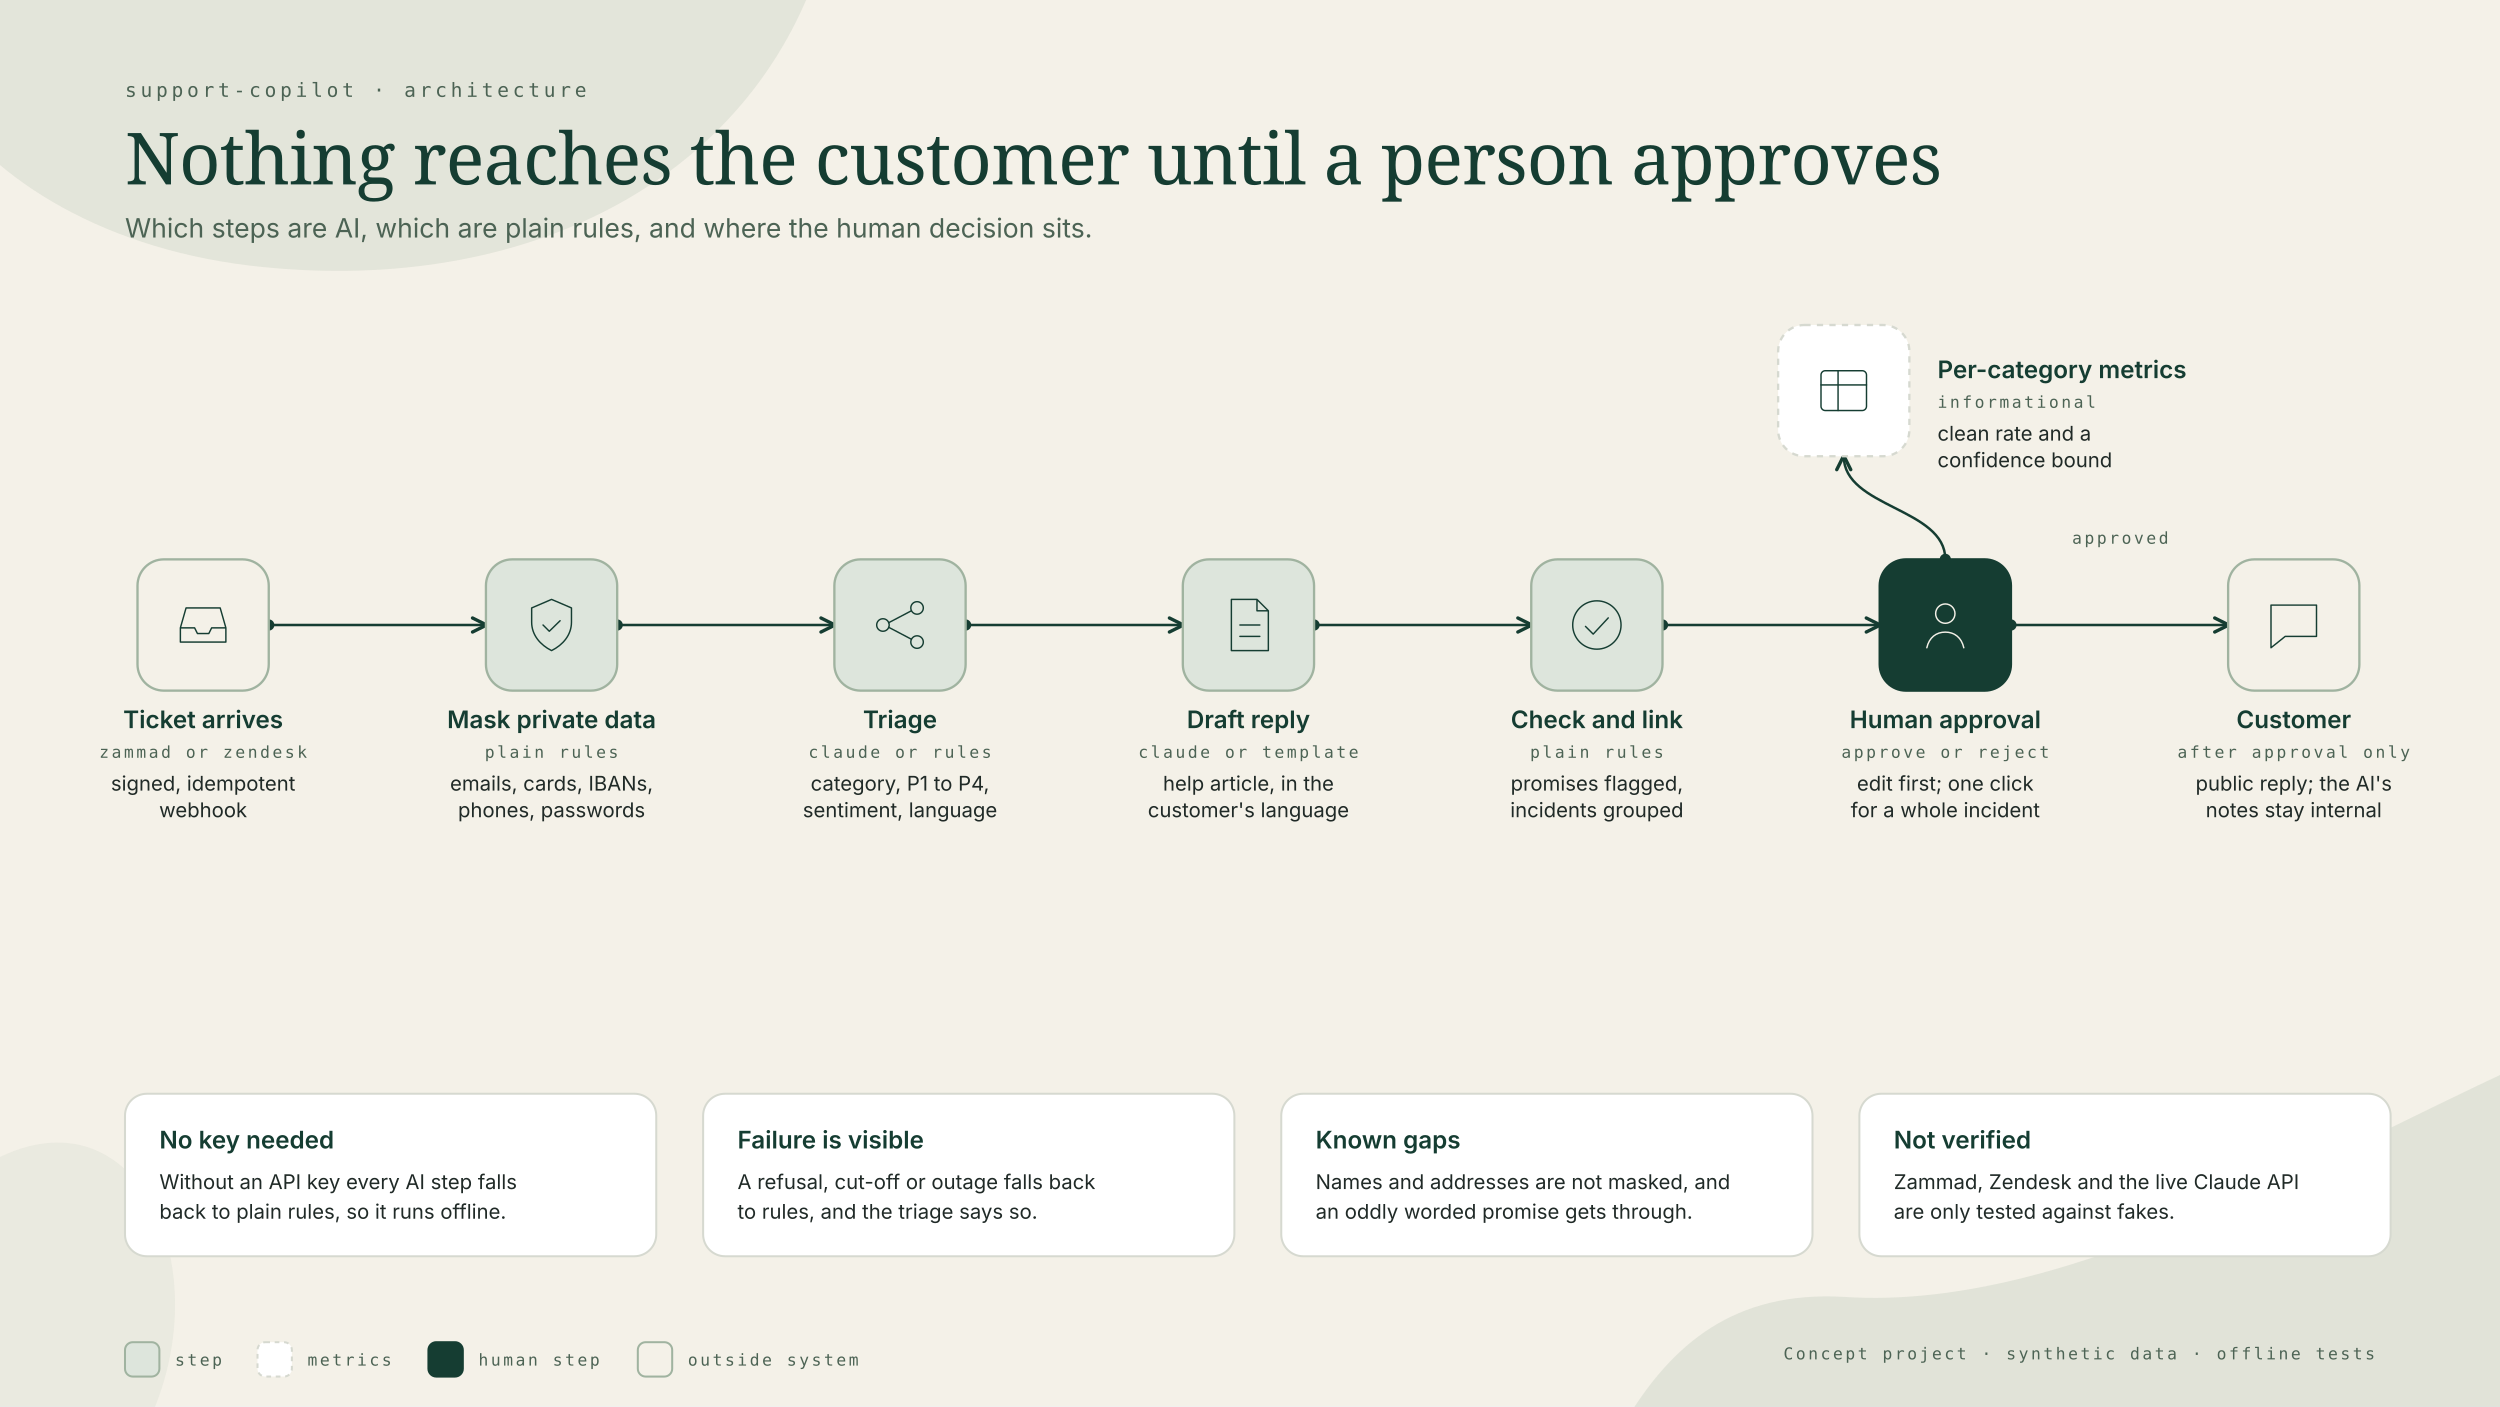
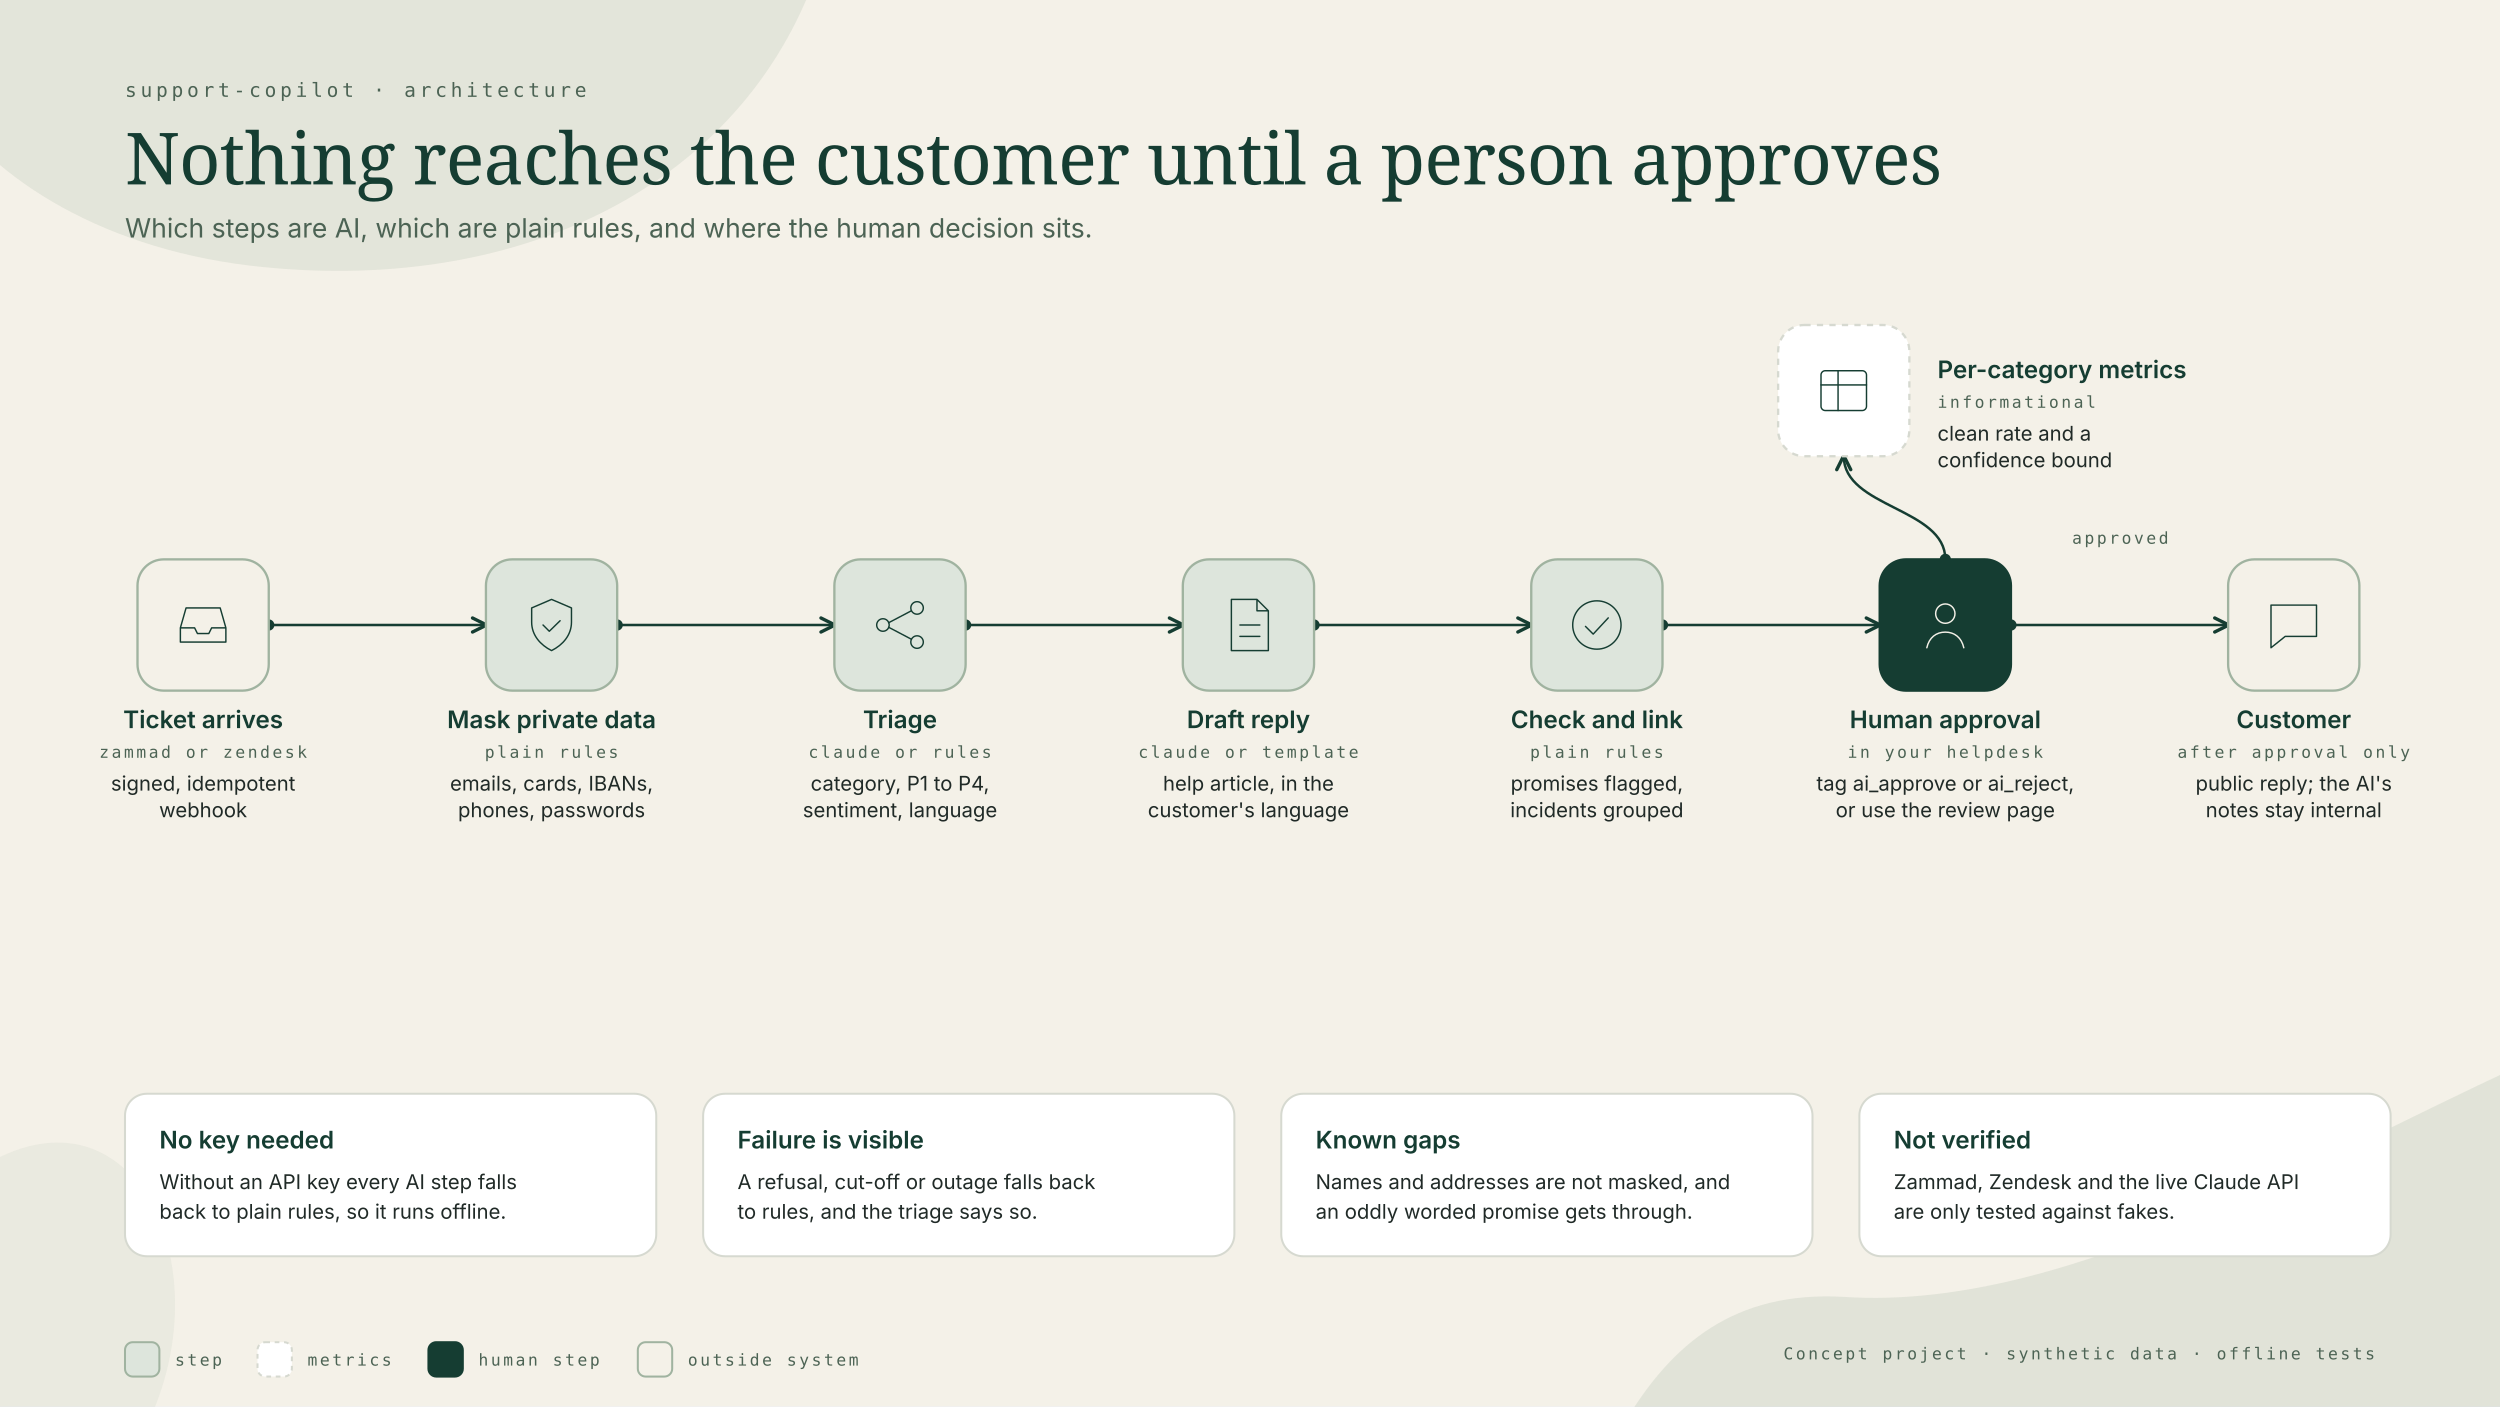
<svg xmlns="http://www.w3.org/2000/svg" viewBox="0 0 1600 900" width="1600" height="900" role="img" aria-label="Nothing reaches the customer until a person approves">
  <defs>
    <style>.title{font:400 46px 'DM Serif Display', Georgia, serif;fill:#153D32;letter-spacing:-.5px}.eyebrow{font:500 12.5px 'JetBrains Mono', monospace;fill:#4C6354;letter-spacing:2.4px;text-transform:uppercase}.sub{font:400 17px Inter, 'DM Sans', sans-serif;fill:#4C6354}.label{font:600 15.5px Inter, 'DM Sans', sans-serif;fill:#153D32}.chip{font:500 15px Inter, 'DM Sans', sans-serif;fill:#153D32}.tag{font:500 10.5px 'JetBrains Mono', monospace;fill:#4C6354;letter-spacing:1.6px;text-transform:uppercase}.note{font:400 13px Inter, 'DM Sans', sans-serif;fill:#202A27}.lane{font:500 11.5px 'JetBrains Mono', monospace;fill:#153D32;letter-spacing:2.2px;text-transform:uppercase}</style>
    <marker id="ah" viewBox="0 0 10 10" refX="8.2" refY="5" markerWidth="8" markerHeight="8" orient="auto">
      <path d="M1.5 1.5 8.5 5 1.5 8.5" fill="none" stroke="#153D32" stroke-width="1.7" stroke-linecap="round" stroke-linejoin="round" />
    </marker>
  </defs>
  <rect width="1600" height="900" fill="#F4F1E8" />
  <path d="M-40 -10 L520 -10 C470 120 330 190 160 170 C60 158 -10 110 -40 60 Z" fill="#A0B3A0" opacity=".20" />
  <path d="M1040 910 L1640 910 L1640 670 C1500 730 1330 840 1180 830 C1110 826 1070 860 1040 910 Z" fill="#A0B3A0" opacity=".22" />
  <path d="M-30 760 C80 670 150 810 90 920 L-30 920 Z" fill="#A0B3A0" opacity=".12" />
  <text x="80" y="62" class="eyebrow">support-copilot · architecture</text>
  <text x="80" y="118" class="title">Nothing reaches the customer until a person approves</text>
  <text x="80" y="152" class="sub">Which steps are AI, which are plain rules, and where the human decision sits.</text>
  <g>
    <path d="M1245 358.0 C1245 325.0 1180 325.0 1180 292.0" fill="none" stroke="#153D32" stroke-width="1.6" stroke-linecap="round" marker-end="url(#ah)" />
    <circle cx="1245" cy="358.0" r="3.6" fill="#153D32" />
  </g>
  <g>
    <path d="M1287.0 400 C1356.5 400 1356.5 400 1426.0 400" fill="none" stroke="#153D32" stroke-width="1.6" stroke-linecap="round" marker-end="url(#ah)" />
    <circle cx="1287.0" cy="400" r="3.6" fill="#153D32" />
  </g>
  <g>
    <path d="M1064.0 400 C1133.5 400 1133.5 400 1203.0 400" fill="none" stroke="#153D32" stroke-width="1.6" stroke-linecap="round" marker-end="url(#ah)" />
    <circle cx="1064.0" cy="400" r="3.6" fill="#153D32" />
  </g>
  <g>
    <path d="M841.0 400 C910.5 400 910.5 400 980.0 400" fill="none" stroke="#153D32" stroke-width="1.6" stroke-linecap="round" marker-end="url(#ah)" />
    <circle cx="841.0" cy="400" r="3.6" fill="#153D32" />
  </g>
  <g>
    <path d="M618.0 400 C687.5 400 687.5 400 757.0 400" fill="none" stroke="#153D32" stroke-width="1.6" stroke-linecap="round" marker-end="url(#ah)" />
    <circle cx="618.0" cy="400" r="3.6" fill="#153D32" />
  </g>
  <g>
    <path d="M395.0 400 C464.5 400 464.5 400 534.0 400" fill="none" stroke="#153D32" stroke-width="1.6" stroke-linecap="round" marker-end="url(#ah)" />
    <circle cx="395.0" cy="400" r="3.6" fill="#153D32" />
  </g>
  <g>
    <path d="M172.0 400 C241.5 400 241.5 400 311.0 400" fill="none" stroke="#153D32" stroke-width="1.6" stroke-linecap="round" marker-end="url(#ah)" />
    <circle cx="172.0" cy="400" r="3.6" fill="#153D32" />
  </g>
  <g>
    <rect x="88.0" y="358.0" width="84" height="84" rx="16.8" fill="#F4F1E8" stroke="#A0B3A0" stroke-width="1.5" />
    <g transform="translate(108.16 378.16) scale(1.82)" fill="none" stroke="#153D32" stroke-width="0.51" stroke-linecap="round" stroke-linejoin="round">
      <path d="M4 13l2-7h12l2 7v5H4zM4 13h5l1 2h4l1-2h5" />
    </g>
    <text x="130" y="466.0" text-anchor="middle" class="label">Ticket arrives</text>
    <text x="130" y="485.0" text-anchor="middle" class="tag">zammad or zendesk</text>
    <text x="130" y="506.0" text-anchor="middle" class="note">signed, idempotent</text>
    <text x="130" y="523.0" text-anchor="middle" class="note">webhook</text>
  </g>
  <g>
    <rect x="311.0" y="358.0" width="84" height="84" rx="16.8" fill="#DDE5DC" stroke="#A0B3A0" stroke-width="1.5" />
    <g transform="translate(331.16 378.16) scale(1.82)" fill="none" stroke="#153D32" stroke-width="0.51" stroke-linecap="round" stroke-linejoin="round">
      <path d="M12 3l7 3v5c0 4.5-3 8-7 10-4-2-7-5.5-7-10V6z" />
      <path d="M9 12l2.2 2.2L15 10.5" />
    </g>
    <text x="353" y="466.0" text-anchor="middle" class="label">Mask private data</text>
    <text x="353" y="485.0" text-anchor="middle" class="tag">plain rules</text>
    <text x="353" y="506.0" text-anchor="middle" class="note">emails, cards, IBANs,</text>
    <text x="353" y="523.0" text-anchor="middle" class="note">phones, passwords</text>
  </g>
  <g>
    <rect x="534.0" y="358.0" width="84" height="84" rx="16.8" fill="#DDE5DC" stroke="#A0B3A0" stroke-width="1.5" />
    <g transform="translate(554.16 378.16) scale(1.82)" fill="none" stroke="#153D32" stroke-width="0.51" stroke-linecap="round" stroke-linejoin="round">
      <circle cx="6" cy="12" r="2.2" />
      <circle cx="18" cy="6" r="2.2" />
      <circle cx="18" cy="18" r="2.2" />
      <path d="M8 11.2 16 7M8 12.8 16 17" />
    </g>
    <text x="576" y="466.0" text-anchor="middle" class="label">Triage</text>
    <text x="576" y="485.0" text-anchor="middle" class="tag">claude or rules</text>
    <text x="576" y="506.0" text-anchor="middle" class="note">category, P1 to P4,</text>
    <text x="576" y="523.0" text-anchor="middle" class="note">sentiment, language</text>
  </g>
  <g>
    <rect x="757.0" y="358.0" width="84" height="84" rx="16.8" fill="#DDE5DC" stroke="#A0B3A0" stroke-width="1.5" />
    <g transform="translate(777.16 378.16) scale(1.82)" fill="none" stroke="#153D32" stroke-width="0.51" stroke-linecap="round" stroke-linejoin="round">
      <path d="M6 3h9l4 4v14H6zM15 3v4h4M9 12h7M9 16h7" />
    </g>
    <text x="799" y="466.0" text-anchor="middle" class="label">Draft reply</text>
    <text x="799" y="485.0" text-anchor="middle" class="tag">claude or template</text>
    <text x="799" y="506.0" text-anchor="middle" class="note">help article, in the</text>
    <text x="799" y="523.0" text-anchor="middle" class="note">customer's language</text>
  </g>
  <g>
    <rect x="980.0" y="358.0" width="84" height="84" rx="16.8" fill="#DDE5DC" stroke="#A0B3A0" stroke-width="1.5" />
    <g transform="translate(1000.16 378.16) scale(1.82)" fill="none" stroke="#153D32" stroke-width="0.51" stroke-linecap="round" stroke-linejoin="round">
      <circle cx="12" cy="12" r="8.5" />
      <path d="M8 12.5l2.7 2.7L16 9.5" />
    </g>
    <text x="1022" y="466.0" text-anchor="middle" class="label">Check and link</text>
    <text x="1022" y="485.0" text-anchor="middle" class="tag">plain rules</text>
    <text x="1022" y="506.0" text-anchor="middle" class="note">promises flagged,</text>
    <text x="1022" y="523.0" text-anchor="middle" class="note">incidents grouped</text>
  </g>
  <g>
    <rect x="1203.0" y="358.0" width="84" height="84" rx="16.8" fill="#153D32" stroke="#153D32" stroke-width="1.5" />
    <g transform="translate(1223.16 378.16) scale(1.82)" fill="none" stroke="#F4F1E8" stroke-width="0.51" stroke-linecap="round" stroke-linejoin="round">
      <circle cx="12" cy="8" r="3.4" />
      <path d="M5.5 20c.8-3.6 3.3-5.5 6.5-5.5s5.7 1.9 6.5 5.5" />
    </g>
    <text x="1245" y="466.0" text-anchor="middle" class="label">Human approval</text>
-     <text x="1245" y="485.0" text-anchor="middle" class="tag">approve or reject</text>
-     <text x="1245" y="506.0" text-anchor="middle" class="note">edit first; one click</text>
-     <text x="1245" y="523.0" text-anchor="middle" class="note">for a whole incident</text>
+     <text x="1245" y="485.0" text-anchor="middle" class="tag">in your helpdesk</text>
+     <text x="1245" y="506.0" text-anchor="middle" class="note">tag ai_approve or ai_reject,</text>
+     <text x="1245" y="523.0" text-anchor="middle" class="note">or use the review page</text>
  </g>
  <g>
    <rect x="1426.0" y="358.0" width="84" height="84" rx="16.8" fill="#F4F1E8" stroke="#A0B3A0" stroke-width="1.5" />
    <g transform="translate(1446.16 378.16) scale(1.82)" fill="none" stroke="#153D32" stroke-width="0.51" stroke-linecap="round" stroke-linejoin="round">
      <path d="M4 5h16v11H9l-5 4z" />
    </g>
    <text x="1468" y="466.0" text-anchor="middle" class="label">Customer</text>
    <text x="1468" y="485.0" text-anchor="middle" class="tag">after approval only</text>
    <text x="1468" y="506.0" text-anchor="middle" class="note">public reply; the AI's</text>
    <text x="1468" y="523.0" text-anchor="middle" class="note">notes stay internal</text>
  </g>
  <g>
    <rect x="1138.0" y="208.0" width="84" height="84" rx="16.8" fill="#FFFFFF" stroke="#D6D9D0" stroke-width="1.5" stroke-dasharray="4 4" />
    <g transform="translate(1158.16 228.16) scale(1.82)" fill="none" stroke="#153D32" stroke-width="0.51" stroke-linecap="round" stroke-linejoin="round">
      <rect x="4" y="5" width="16" height="14" rx="1.5" />
      <path d="M4 10h16M10 5v14" />
    </g>
    <text x="1240.0" y="242" class="label">Per-category metrics</text>
    <text x="1240.0" y="261" class="tag">informational</text>
    <text x="1240.0" y="282" class="note">clean rate and a</text>
    <text x="1240.0" y="299" class="note">confidence bound</text>
  </g>
  <text x="1357" y="348" text-anchor="middle" class="tag">approved</text>
  <rect x="80" y="700" width="340" height="104" rx="14" fill="#FFFFFF" stroke="#D6D9D0" stroke-width="1.3" />
  <text x="102" y="735" text-anchor="start" class="label">No key needed</text>
  <text x="102" y="761" text-anchor="start" class="note">Without an API key every AI step falls</text>
  <text x="102" y="780" text-anchor="start" class="note">back to plain rules, so it runs offline.</text>
  <rect x="450" y="700" width="340" height="104" rx="14" fill="#FFFFFF" stroke="#D6D9D0" stroke-width="1.3" />
  <text x="472" y="735" text-anchor="start" class="label">Failure is visible</text>
  <text x="472" y="761" text-anchor="start" class="note">A refusal, cut-off or outage falls back</text>
  <text x="472" y="780" text-anchor="start" class="note">to rules, and the triage says so.</text>
  <rect x="820" y="700" width="340" height="104" rx="14" fill="#FFFFFF" stroke="#D6D9D0" stroke-width="1.3" />
  <text x="842" y="735" text-anchor="start" class="label">Known gaps</text>
  <text x="842" y="761" text-anchor="start" class="note">Names and addresses are not masked, and</text>
  <text x="842" y="780" text-anchor="start" class="note">an oddly worded promise gets through.</text>
  <rect x="1190" y="700" width="340" height="104" rx="14" fill="#FFFFFF" stroke="#D6D9D0" stroke-width="1.3" />
  <text x="1212" y="735" text-anchor="start" class="label">Not verified</text>
  <text x="1212" y="761" text-anchor="start" class="note">Zammad, Zendesk and the live Claude API</text>
  <text x="1212" y="780" text-anchor="start" class="note">are only tested against fakes.</text>
  <rect x="80" y="859" width="22" height="22" rx="5" fill="#DDE5DC" stroke="#A0B3A0" stroke-width="1.3" />
  <text x="112" y="874" class="tag">step</text>
  <rect x="164.8" y="859" width="22" height="22" rx="5" fill="#FFFFFF" stroke="#D6D9D0" stroke-width="1.3" stroke-dasharray="3 3" />
  <text x="196.8" y="874" class="tag">metrics</text>
  <rect x="274.2" y="859" width="22" height="22" rx="5" fill="#153D32" stroke="#153D32" stroke-width="1.3" />
  <text x="306.2" y="874" class="tag">human step</text>
  <rect x="408.2" y="859" width="22" height="22" rx="5" fill="#F4F1E8" stroke="#A0B3A0" stroke-width="1.3" />
  <text x="440.2" y="874" class="tag">outside system</text>
  <text x="1520" y="870" text-anchor="end" class="tag">Concept project · synthetic data · offline tests</text>
</svg>
